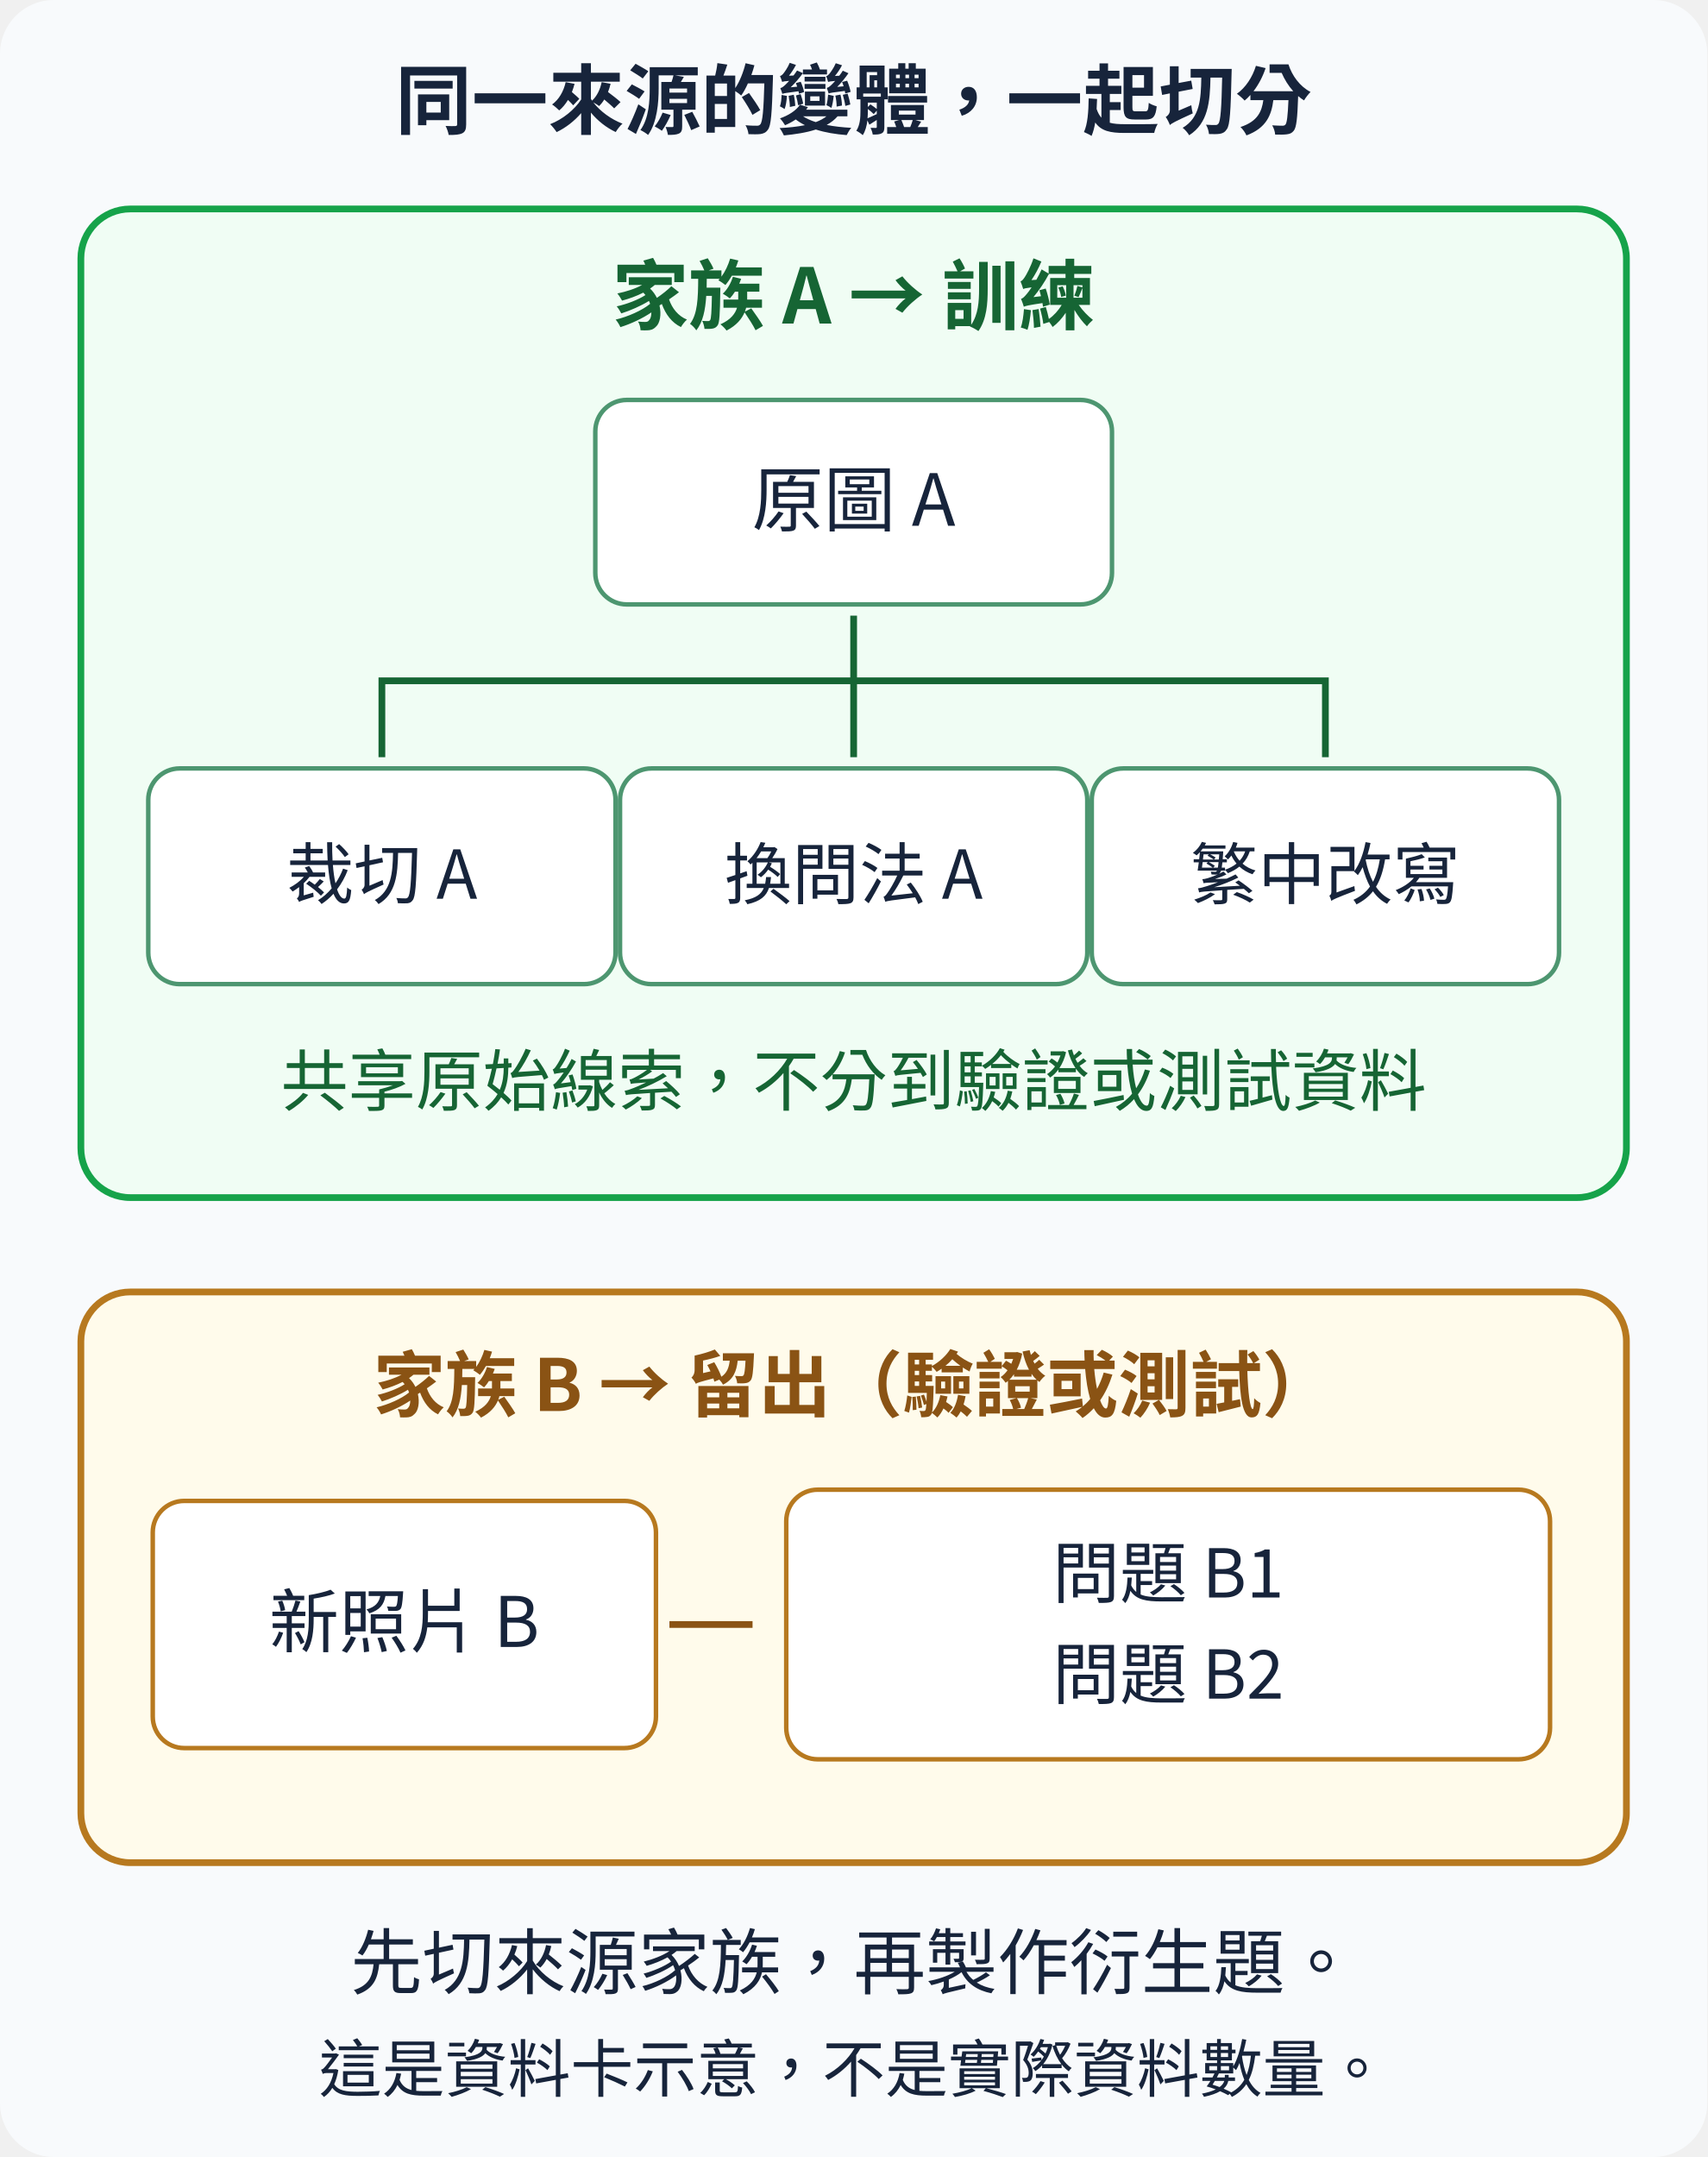
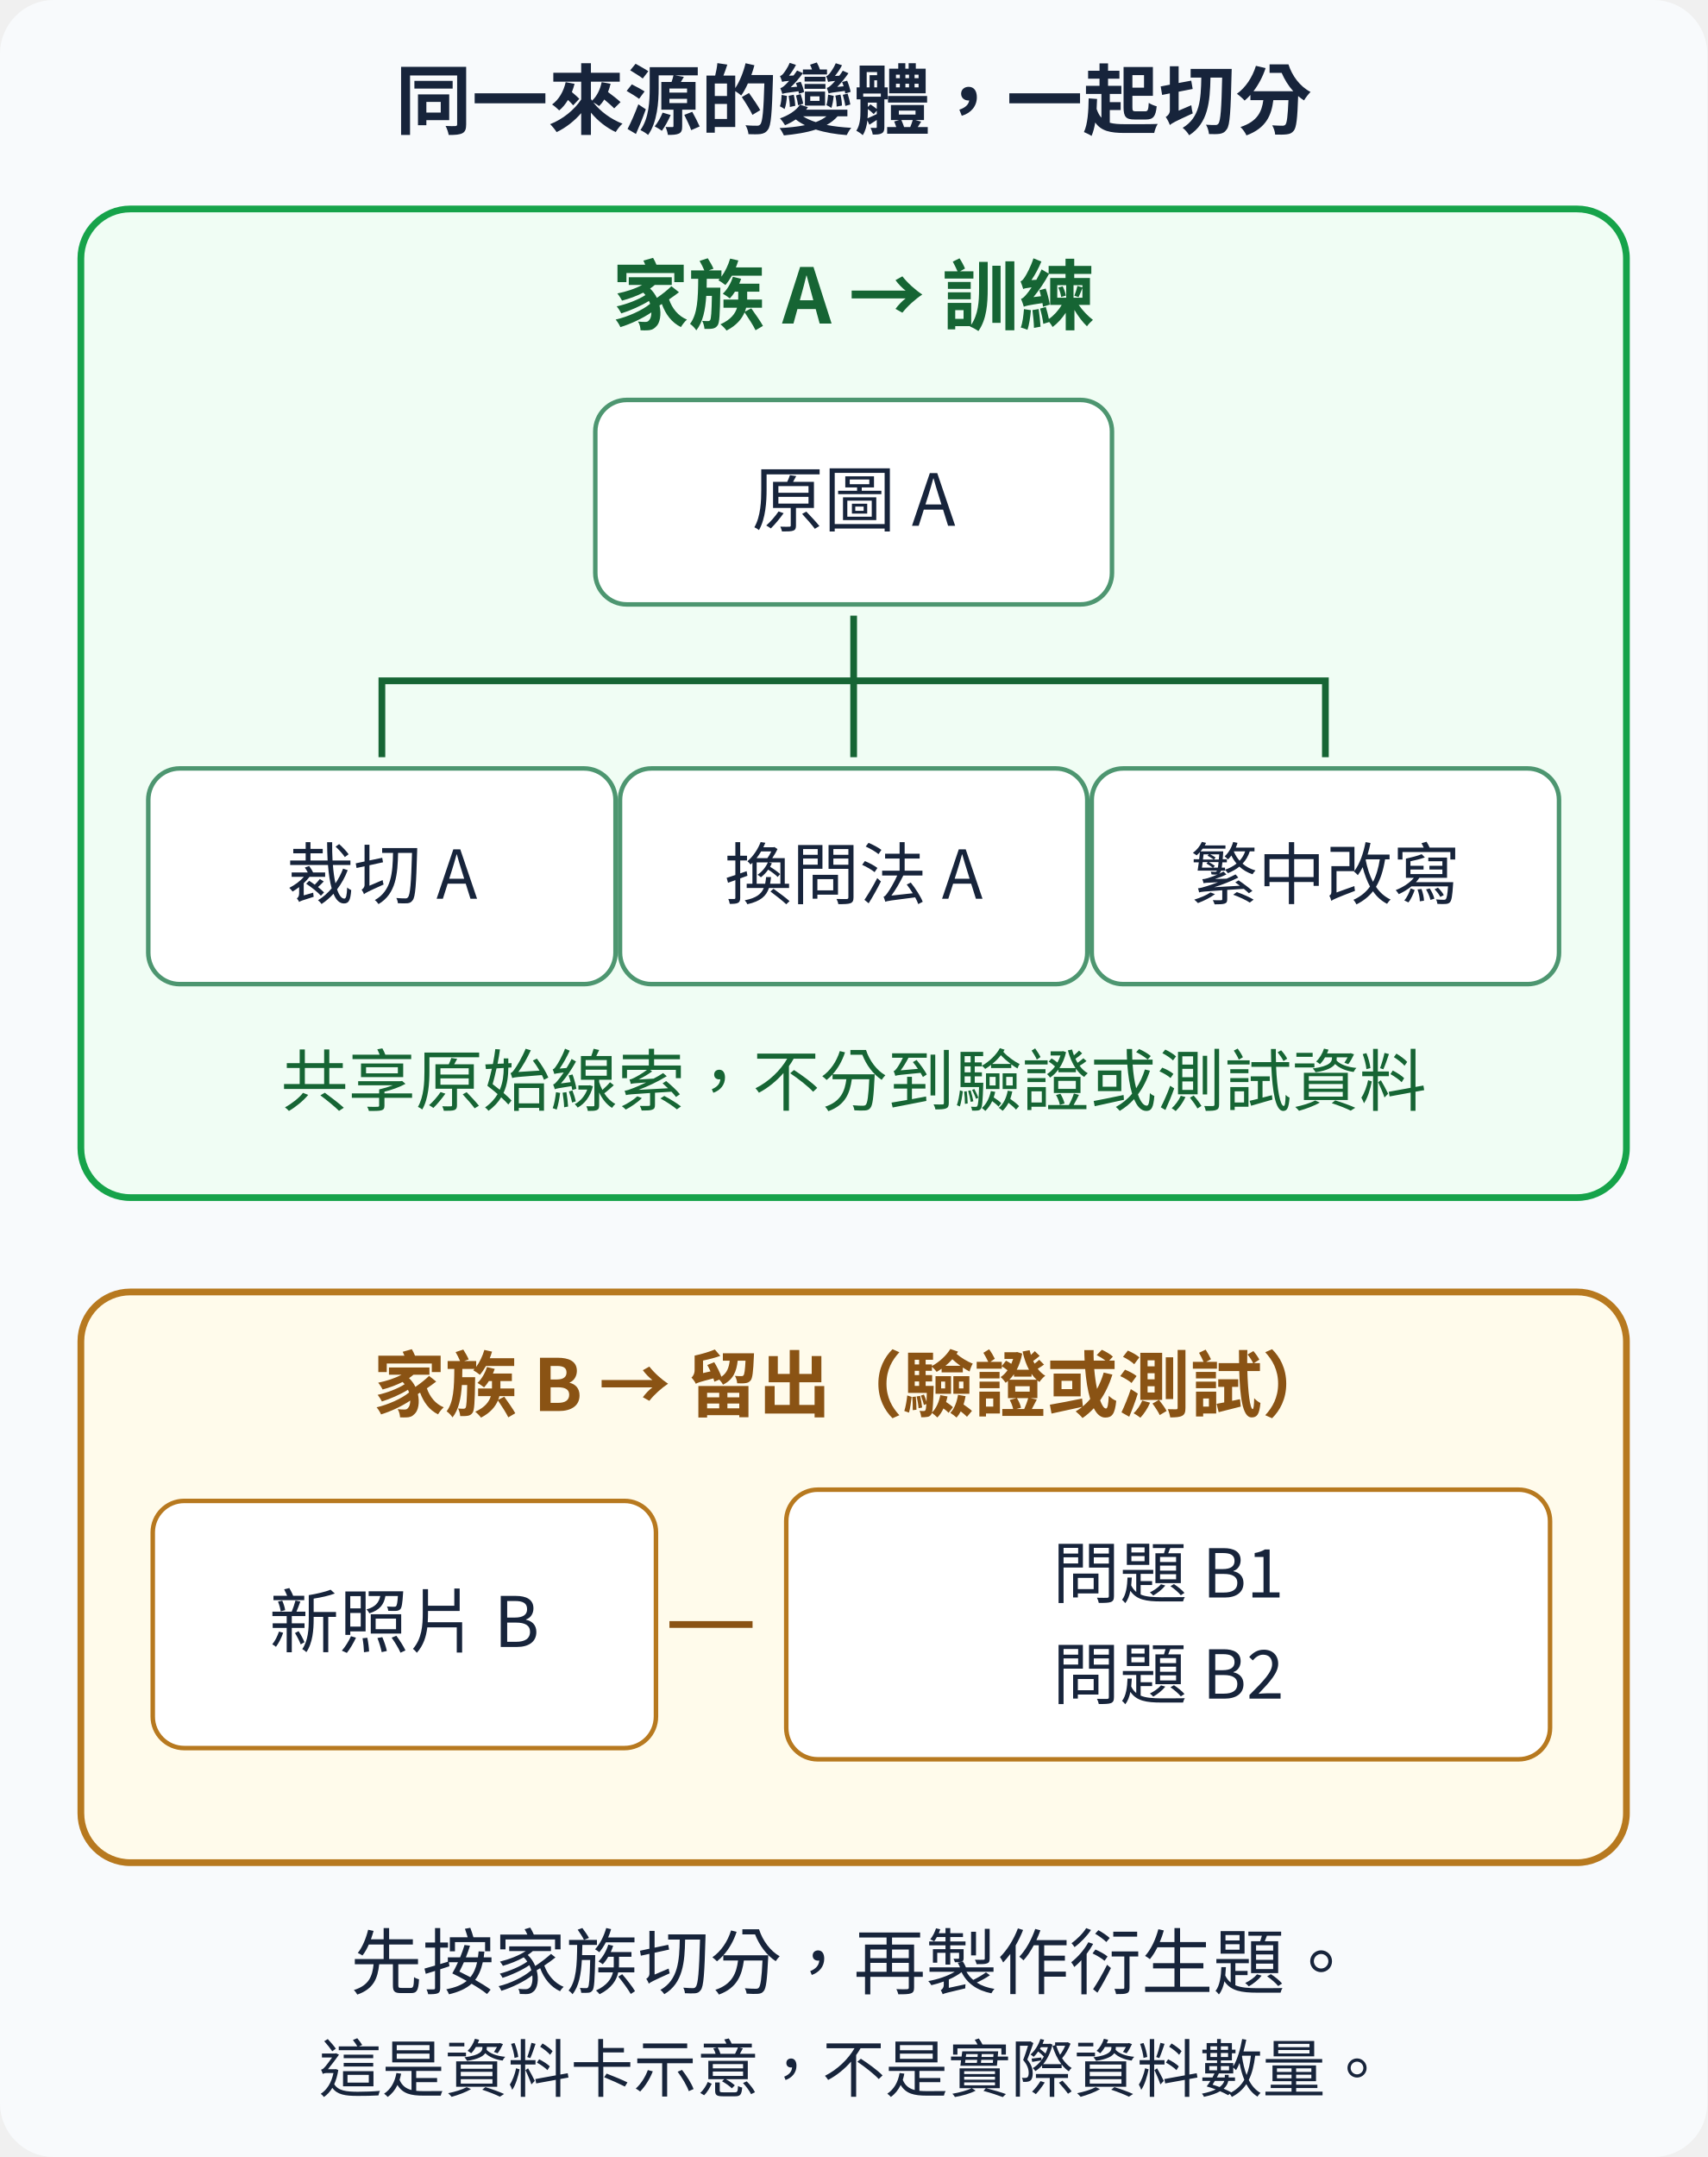
<svg xmlns="http://www.w3.org/2000/svg" viewBox="0 0 760 960" role="img" aria-labelledby="title desc">
  <defs>
    <marker id="arrow" markerWidth="10" markerHeight="10" refX="8" refY="5" orient="auto">
      <path d="M0 0L10 5L0 10Z" fill="#166534" />
    </marker>
  </defs>
  <rect width="760" height="960" rx="24" fill="#f8fafc" />
  <g font-family="Noto Sans CJK TC,Noto Sans CJK SC,sans-serif" fill="#17243b" text-anchor="middle">
    <text x="380" y="57" font-size="34" font-weight="700">同一來源的變體，一起切分</text>
    <rect x="36" y="93" width="688" height="440" rx="22" fill="#f0fdf4" stroke="#16a34a" stroke-width="3" />
    <text x="380" y="144" font-size="34" fill="#166534" font-weight="700">家族 A → 訓練</text>
    <rect x="265" y="178" width="230" height="91" rx="14" fill="#ffffff" stroke="#4d9670" stroke-width="2" />
    <text x="380" y="234" font-size="32">原圖 A</text>
    <path d="M380 274V303H170V337M380 303V337M380 303H590V337" fill="none" stroke="#166534" stroke-width="3" />
    <g font-size="30">
      <rect x="66" y="342" width="208" height="96" rx="14" fill="#ffffff" stroke="#4d9670" stroke-width="2" />
      <text x="170" y="400">裁切 A</text>
      <rect x="276" y="342" width="208" height="96" rx="14" fill="#ffffff" stroke="#4d9670" stroke-width="2" />
      <text x="380" y="400">換問法 A</text>
      <rect x="486" y="342" width="208" height="96" rx="14" fill="#ffffff" stroke="#4d9670" stroke-width="2" />
      <text x="590" y="400">繁中改寫</text>
    </g>
    <text x="380" y="492" font-size="30" fill="#166534">共享原始線索，不分到驗證或測試資料</text>
    <rect x="36" y="575" width="688" height="254" rx="22" fill="#fffbeb" stroke="#b7791f" stroke-width="3" />
    <text x="380" y="628" font-size="32" fill="#8a5314" font-weight="700">家族 B → 留出（驗證或測試）</text>
    <rect x="68" y="668" width="224" height="110" rx="14" fill="#ffffff" stroke="#b7791f" stroke-width="2" />
    <text x="180" y="733" font-size="31">新照片 B</text>
    <path d="M298 723H335" fill="none" stroke="#8a5314" stroke-width="3" />
    <rect x="350" y="663" width="340" height="120" rx="14" fill="#ffffff" stroke="#b7791f" stroke-width="2" />
    <text x="520" y="711" font-size="30">問題 B1</text>
    <text x="520" y="756" font-size="30">問題 B2</text>
-     <text x="380" y="885" font-size="32">先切來源家族，再製作衍生題。</text>
+     <text x="380" y="885" font-size="32">先按家族切分，再製作衍生題。</text>
    <text x="380" y="931" font-size="28">這是資料卡示意，不是實際資料數量。</text>
  </g>
</svg>
